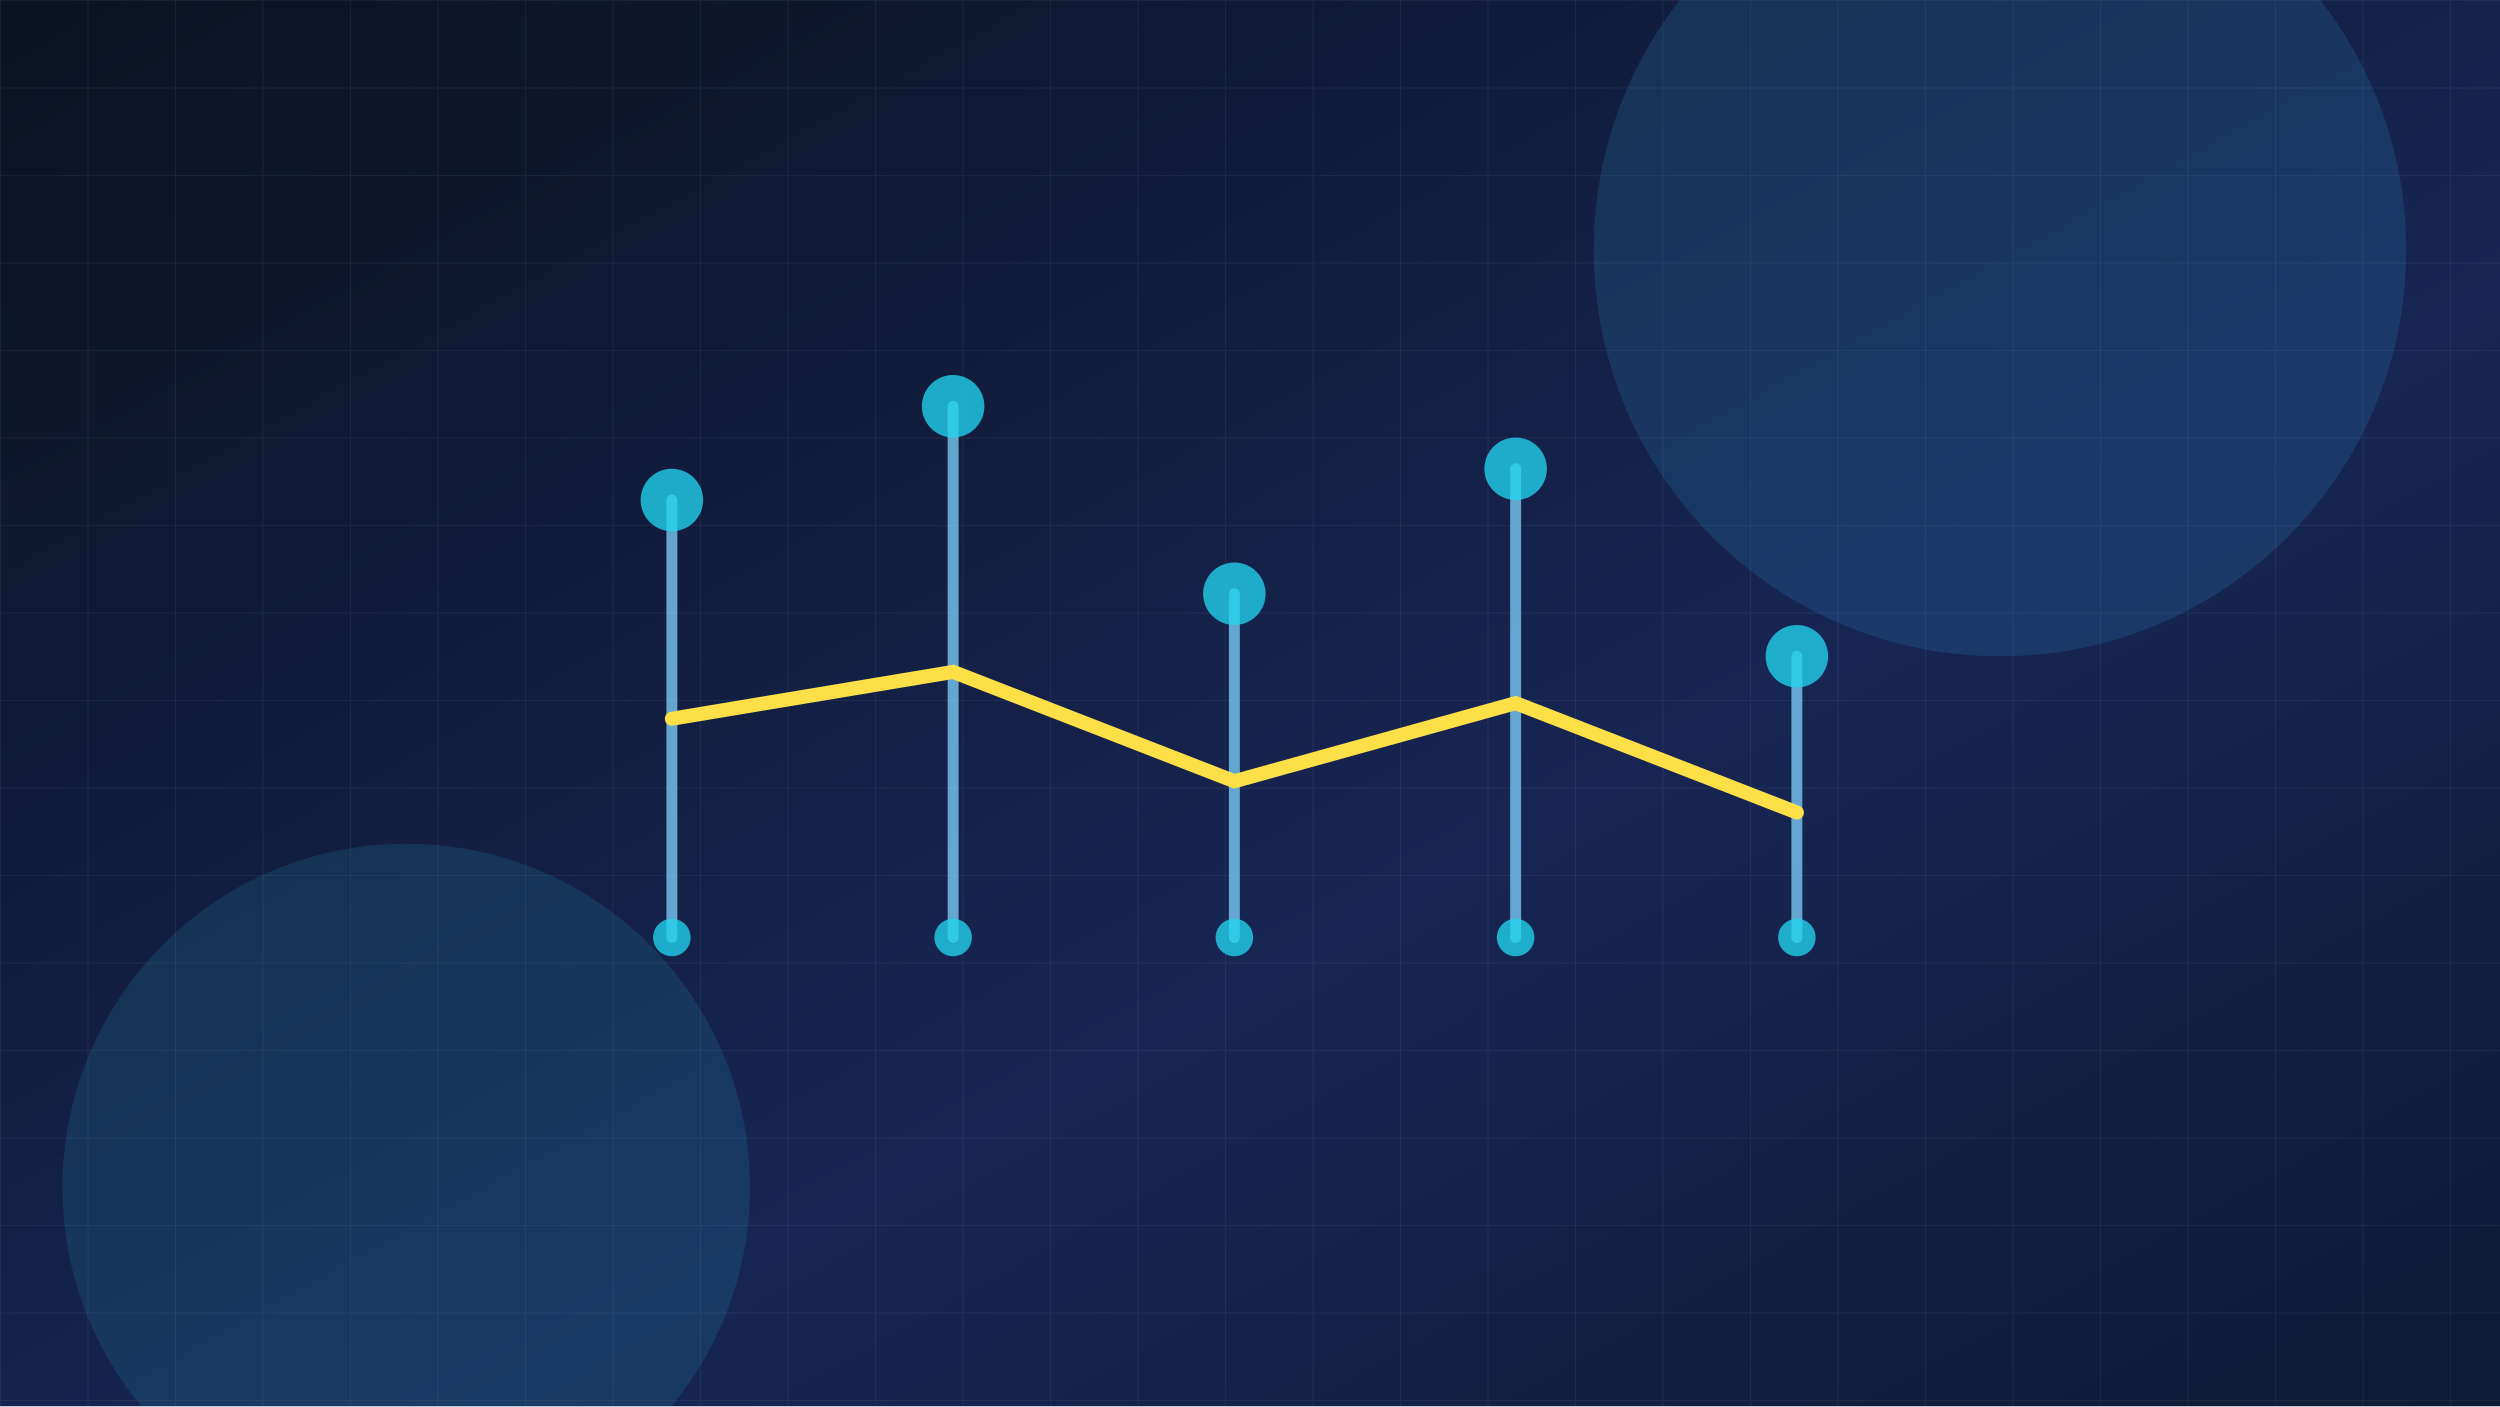
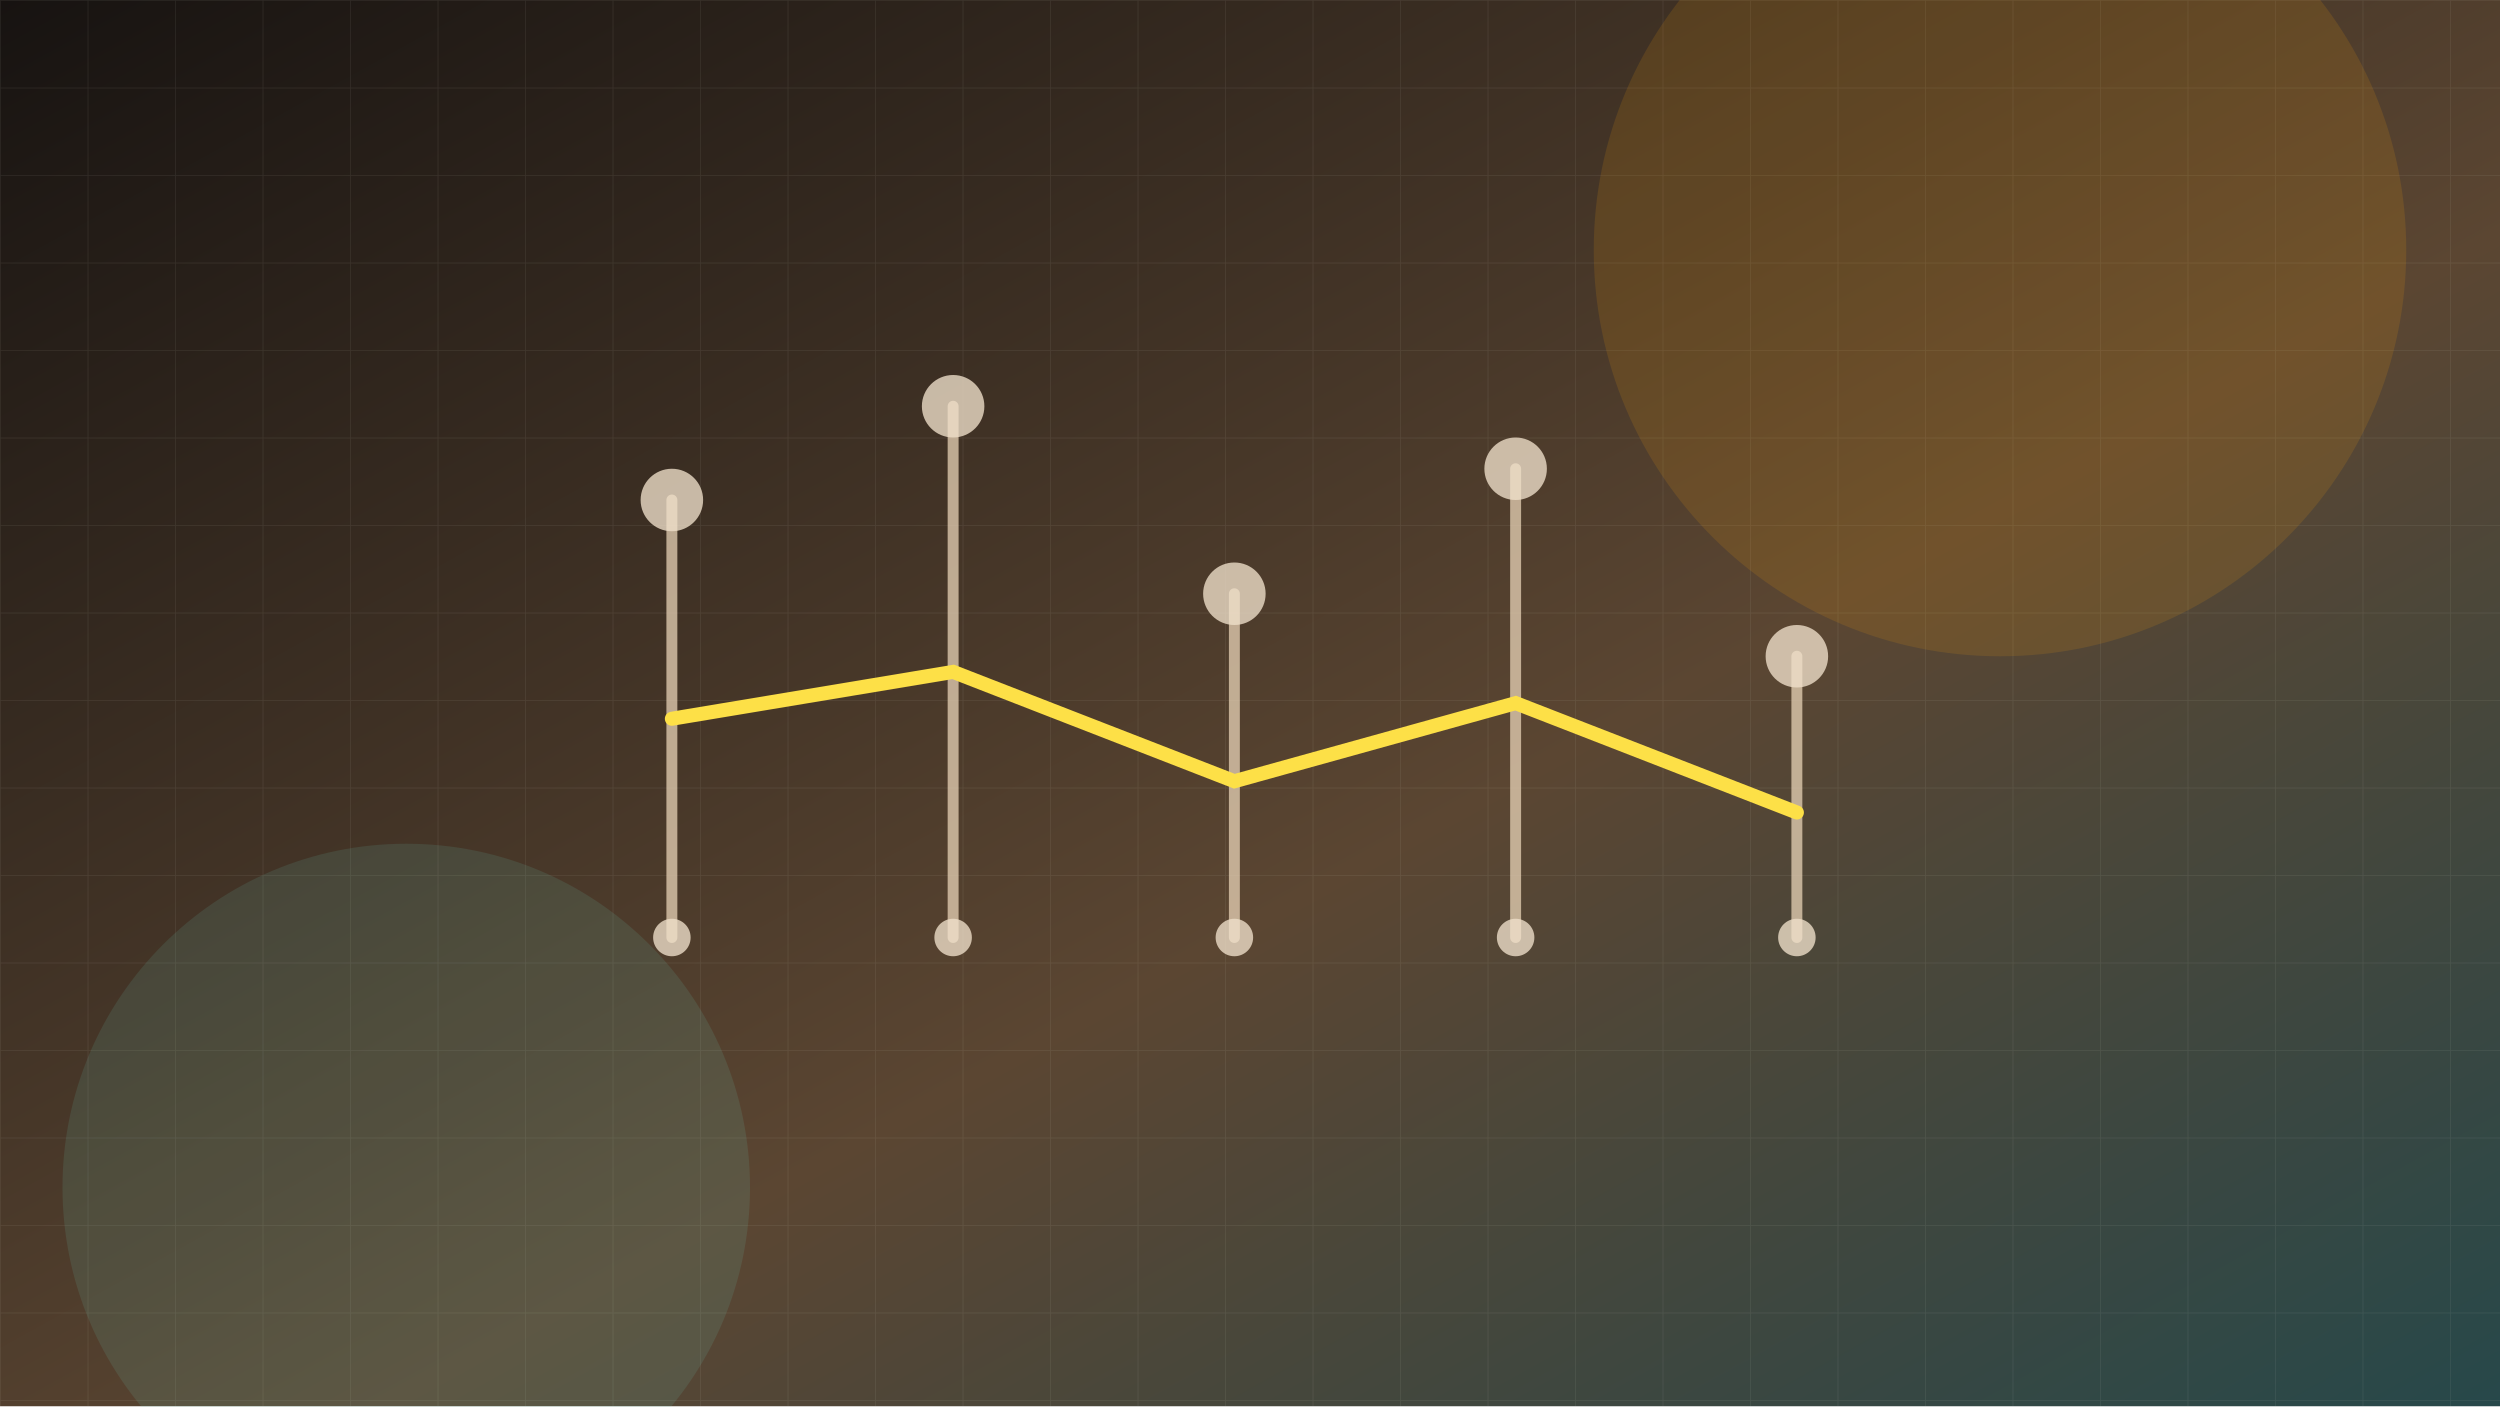
<svg xmlns="http://www.w3.org/2000/svg" viewBox="0 0 1600 900" role="img" aria-label="Advanced Java generic banner">
  <defs>
    <linearGradient id="bg" x1="0" y1="0" x2="1" y2="1">
-       <stop offset="0%" stop-color="#0b1220" />
-       <stop offset="60%" stop-color="#172554" />
-       <stop offset="100%" stop-color="#0e1a33" />
+       <stop offset="0%" stop-color="#171311" />
+       <stop offset="58%" stop-color="#5b4632" />
+       <stop offset="100%" stop-color="#27484a" />
    </linearGradient>
    <pattern id="grid" width="56" height="56" patternUnits="userSpaceOnUse">
-       <path d="M56 0H0V56" fill="none" stroke="#dbeafe" stroke-opacity="0.08" stroke-width="1" />
+       <path d="M56 0H0V56" fill="none" stroke="#f5efe6" stroke-opacity="0.08" stroke-width="1" />
    </pattern>
  </defs>
  <rect width="1600" height="900" fill="url(#bg)" />
  <rect width="1600" height="900" fill="url(#grid)" />
-   <circle cx="1280" cy="160" r="260" fill="#38bdf8" fill-opacity="0.14" />
-   <circle cx="260" cy="760" r="220" fill="#22d3ee" fill-opacity="0.12" />
-   <g stroke="#7dd3fc" stroke-width="7" fill="none" stroke-linecap="round" opacity="0.75">
+   <circle cx="1280" cy="160" r="260" fill="#f59e0b" fill-opacity="0.14" />
+   <circle cx="260" cy="760" r="220" fill="#6ee7d8" fill-opacity="0.11" />
+   <g stroke="#e7d2b5" stroke-width="7" fill="none" stroke-linecap="round" opacity="0.75">
    <path d="M430 600V320" />
    <path d="M610 600V260" />
    <path d="M790 600V380" />
    <path d="M970 600V300" />
    <path d="M1150 600V420" />
  </g>
-   <g fill="#22d3ee" fill-opacity="0.78">
+   <g fill="#efe0cb" fill-opacity="0.78">
    <circle cx="430" cy="320" r="20" />
    <circle cx="610" cy="260" r="20" />
    <circle cx="790" cy="380" r="20" />
    <circle cx="970" cy="300" r="20" />
    <circle cx="1150" cy="420" r="20" />
    <circle cx="430" cy="600" r="12" />
    <circle cx="610" cy="600" r="12" />
    <circle cx="790" cy="600" r="12" />
    <circle cx="970" cy="600" r="12" />
    <circle cx="1150" cy="600" r="12" />
  </g>
  <path d="M430 460L610 430L790 500L970 450L1150 520" stroke="#fde047" stroke-width="9" fill="none" stroke-linecap="round" />
</svg>
